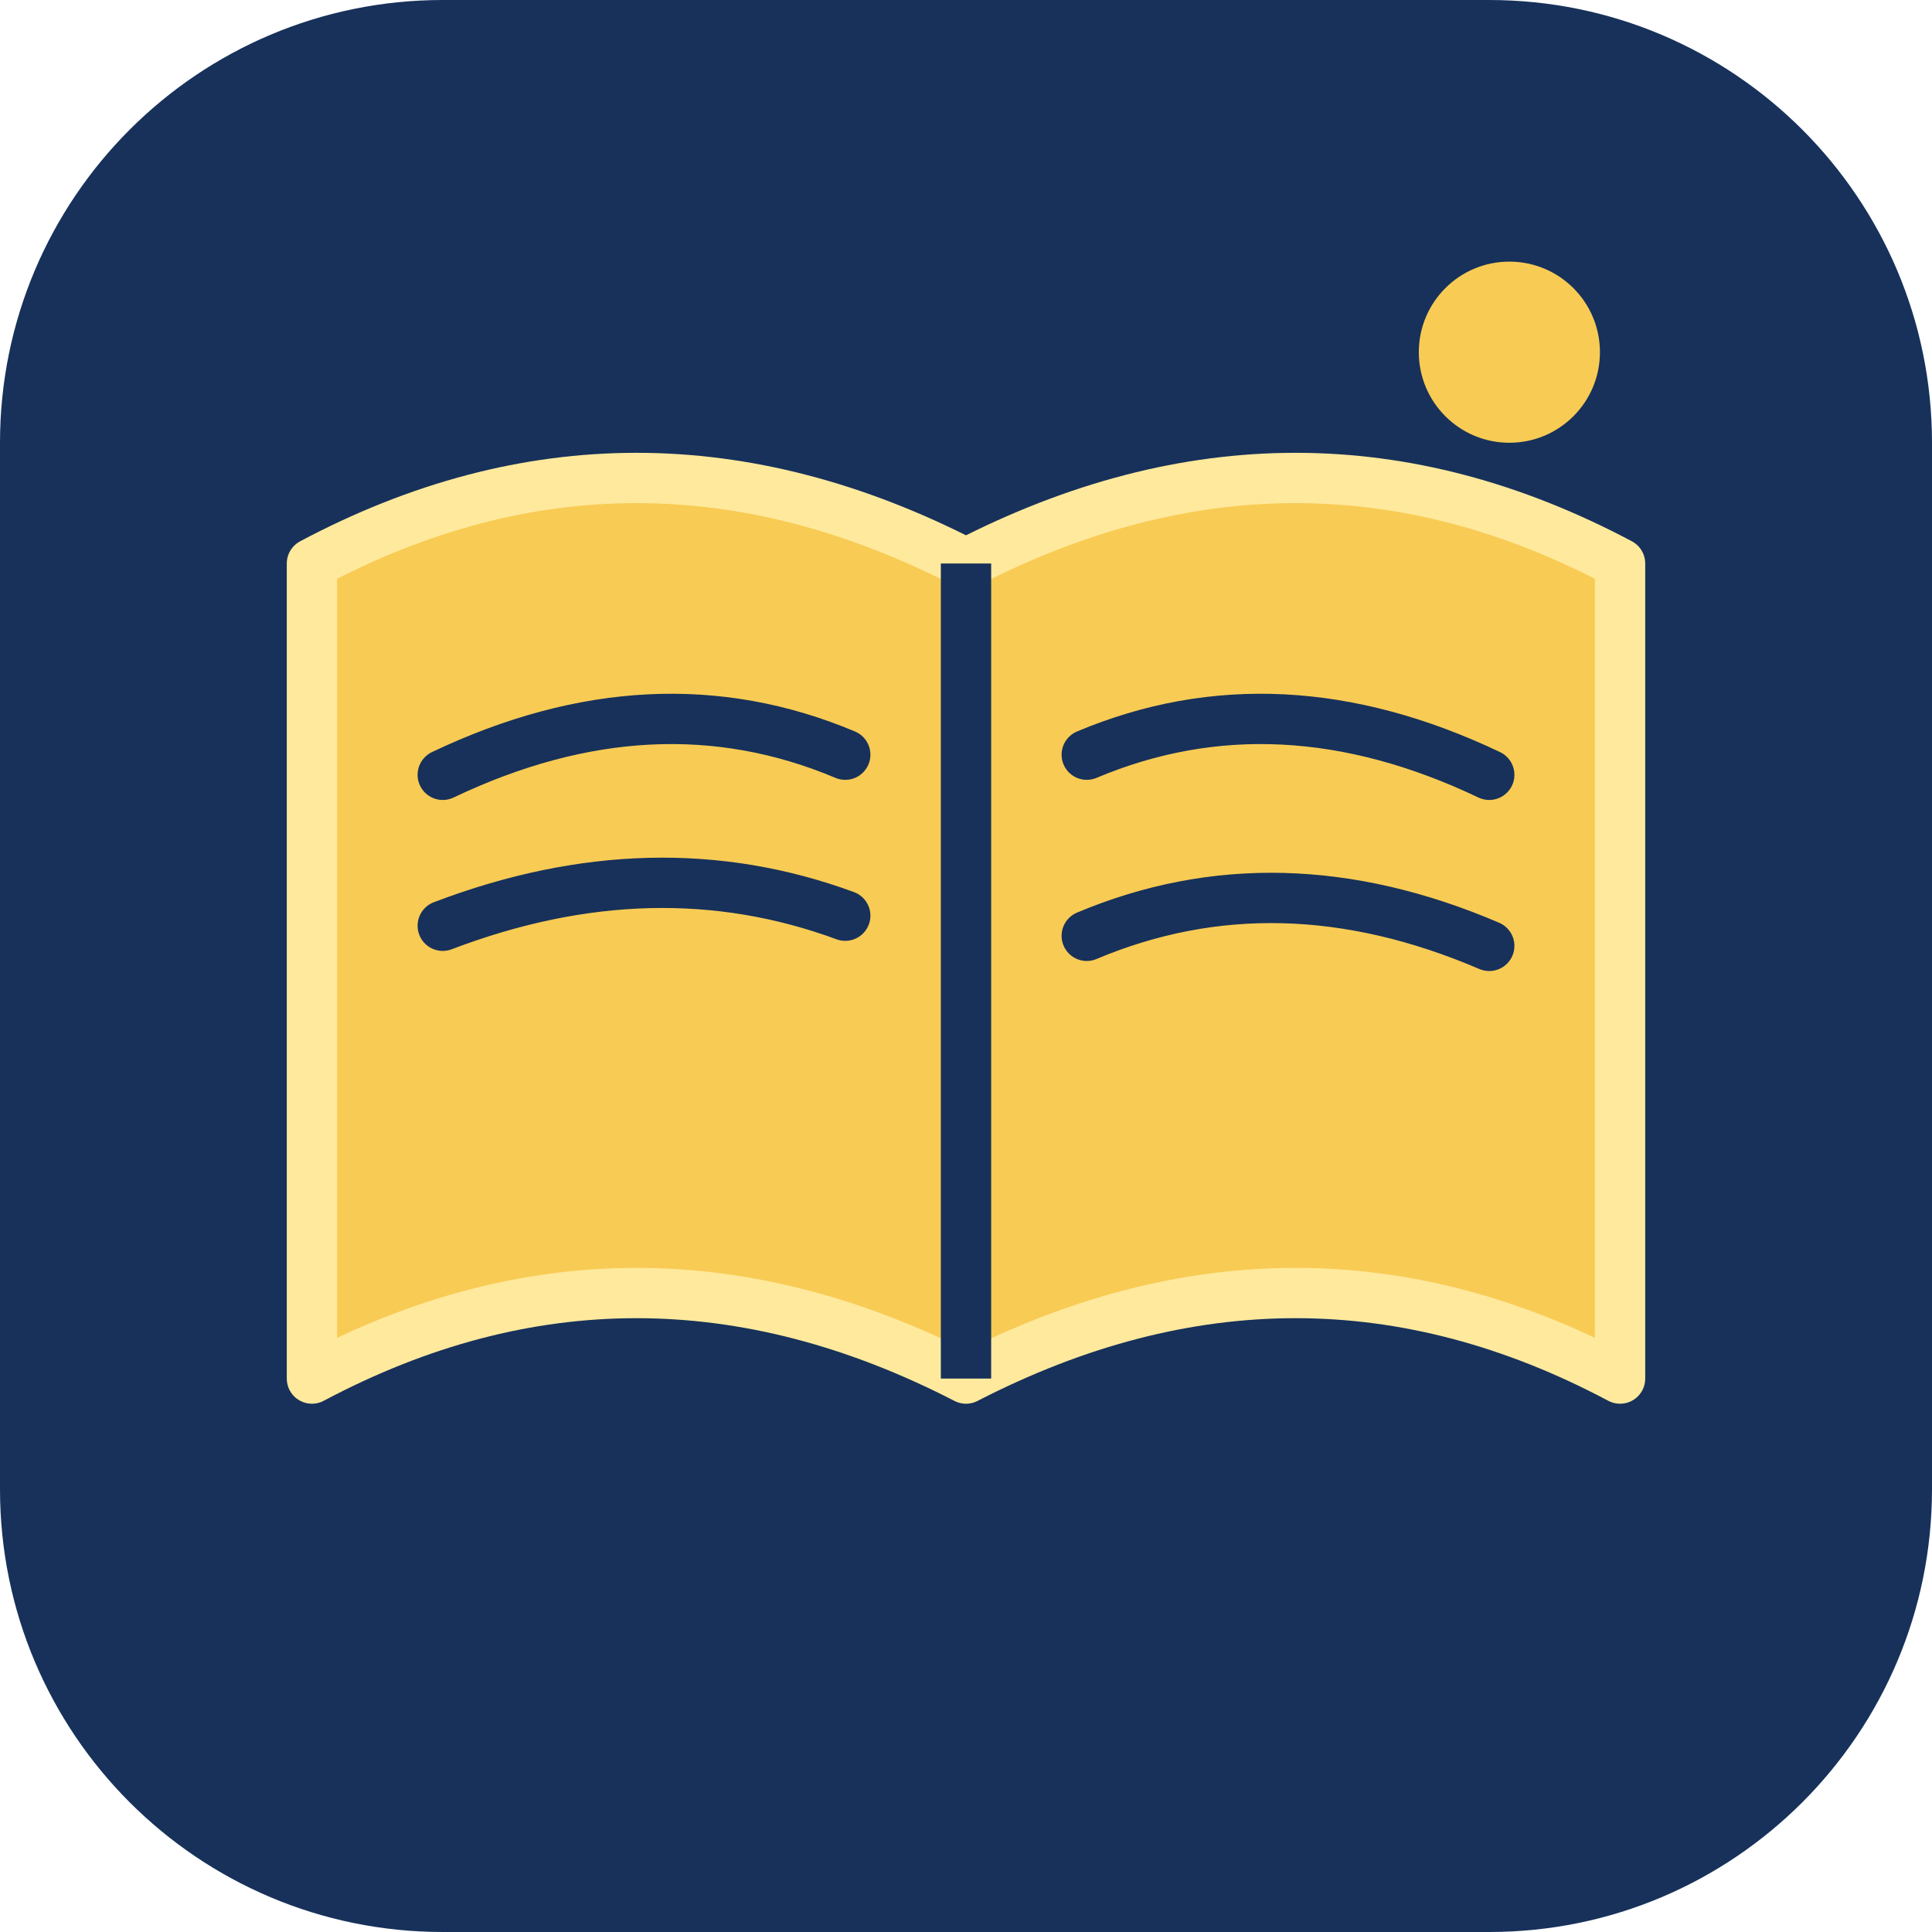
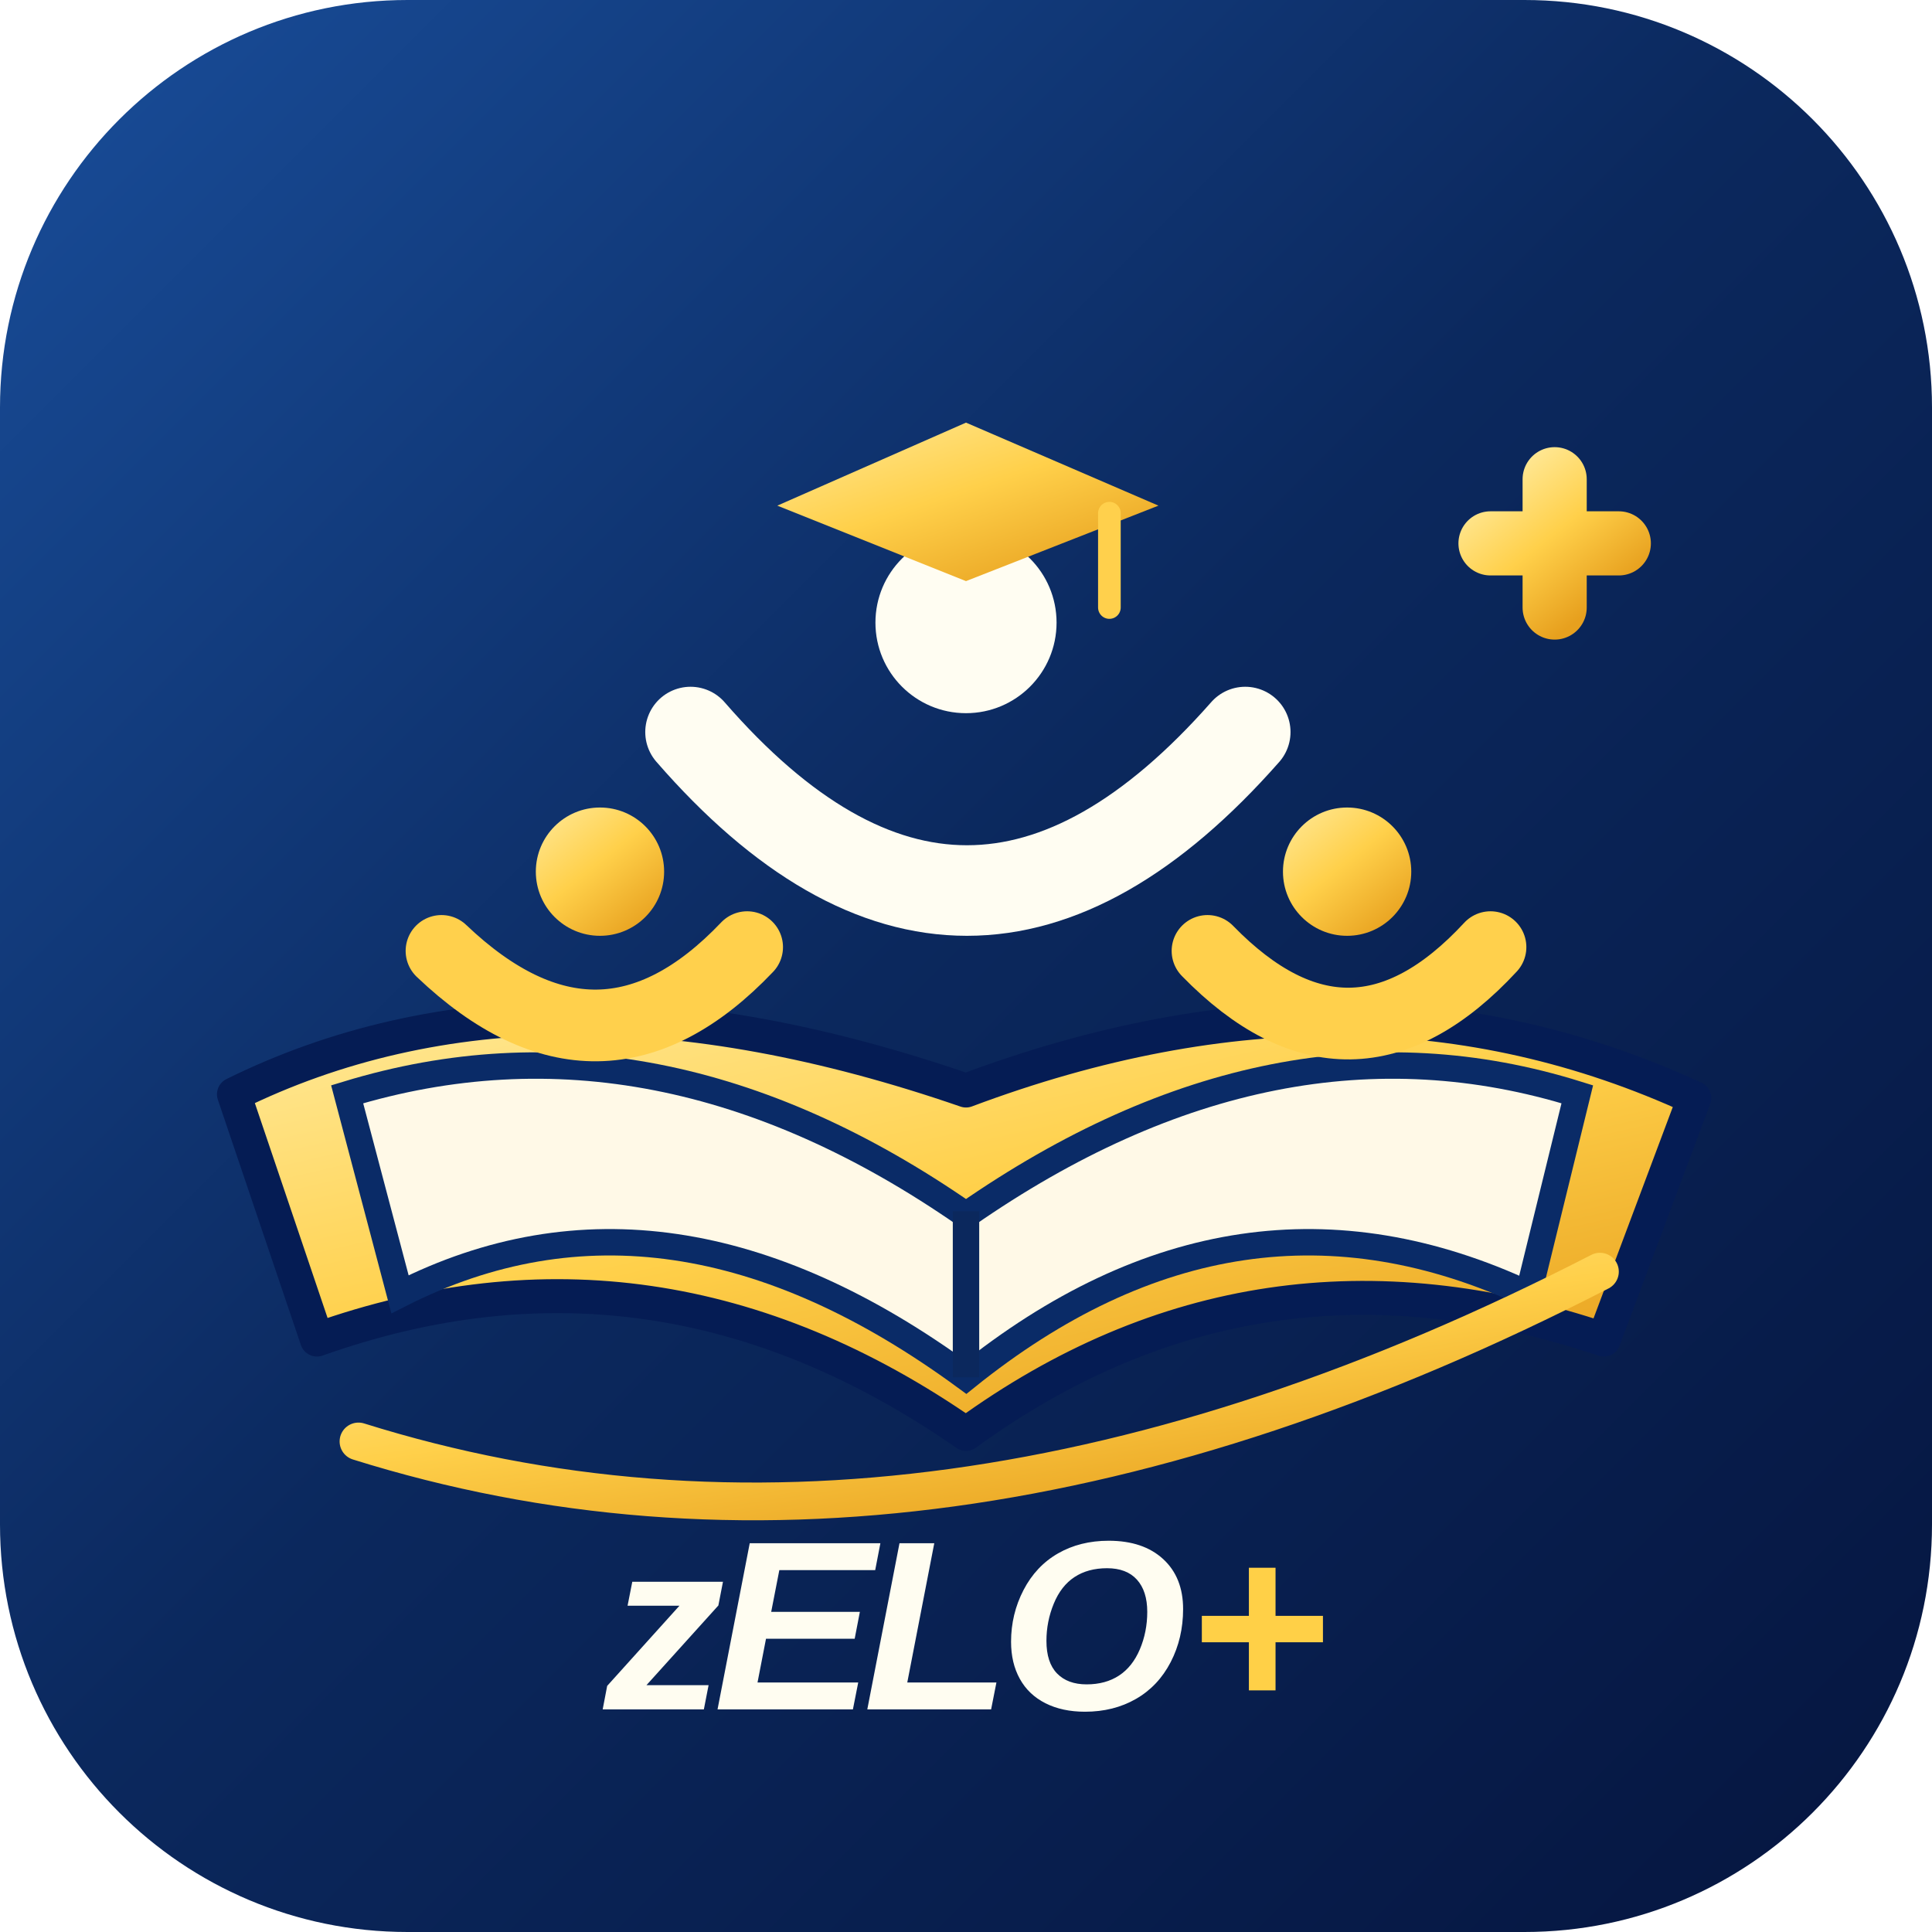
- <svg xmlns="http://www.w3.org/2000/svg" viewBox="0 0 192 192" role="img" aria-label="Livro do Projeto Extensão">
-   <rect width="192" height="192" rx="44" fill="#17315A" />
-   <path d="M31 56q32-17 65 0 33-17 65 0v81q-32-17-65 0-33-17-65 0z" fill="#F8CB54" stroke="#FFE99D" stroke-width="5" stroke-linejoin="round" />
-   <path d="M96 56v81" stroke="#17315A" stroke-width="5" />
-   <path d="M44 77q21-10 40-2M44 92q21-8 40-1M108 75q19-8 40 2M108 93q19-8 40 1" stroke="#17315A" stroke-width="5" fill="none" stroke-linecap="round" />
-   <circle cx="150" cy="35" r="9" fill="#F8CB54" />
+ <svg xmlns="http://www.w3.org/2000/svg" viewBox="0 0 512 512" role="img" aria-labelledby="titulo">
+   <defs>
+     <linearGradient id="fundo" x1="0" y1="0" x2="1" y2="1">
+       <stop stop-color="#194e9b" />
+       <stop offset=".48" stop-color="#0b285d" />
+       <stop offset="1" stop-color="#05153f" />
+     </linearGradient>
+     <linearGradient id="ouro" x1="0" y1="0" x2=".8" y2="1">
+       <stop stop-color="#ffe999" />
+       <stop offset=".5" stop-color="#ffd04a" />
+       <stop offset="1" stop-color="#e7a01e" />
+     </linearGradient>
+   </defs>
+   <rect width="512" height="512" rx="108" fill="url(#fundo)" />
+   <path d="M62 290Q143 250 256 289Q360 250 449 291L425 355Q333 324 256 380Q174 323 84 355Z" fill="url(#ouro)" stroke="#051c54" stroke-width="9" stroke-linejoin="round" />
+   <path d="M92 290Q174 265 256 322Q338 265 418 290L405 343Q328 307 256 365Q177 307 106 343Z" fill="#fff9e7" stroke="#0a2b67" stroke-width="7" />
+   <path d="M256 321V365" stroke="#0b285d" stroke-width="7" />
+   <circle cx="256" cy="165" r="24" fill="#fffdf2" />
+   <path d="M183 194Q256 278 330 194" fill="none" stroke="#fffdf2" stroke-width="24" stroke-linecap="round" />
+   <circle cx="159" cy="231" r="17" fill="url(#ouro)" />
+   <path d="M117 252Q159 292 198 251" fill="none" stroke="#ffd04c" stroke-width="19" stroke-linecap="round" />
+   <circle cx="357" cy="231" r="17" fill="url(#ouro)" />
+   <path d="M320 252Q358 291 395 251" fill="none" stroke="#ffd04c" stroke-width="19" stroke-linecap="round" />
+   <path d="M206 134L256 112L307 134L256 154Z" fill="url(#ouro)" />
+   <path d="M294 136v25" fill="none" stroke="#ffd04c" stroke-width="6" stroke-linecap="round" />
+   <path d="M395 144h34M412 127v34" fill="none" stroke="url(#ouro)" stroke-width="17" stroke-linecap="round" />
+   <path d="M95 382Q245 429 424 337" stroke="url(#ouro)" stroke-width="10" fill="none" stroke-linecap="round" />
+   <text x="256" y="453" text-anchor="middle" font-family="Trebuchet MS,Arial,sans-serif" font-size="64" font-weight="900" font-style="italic" letter-spacing="-3" fill="#fffdf1">zELO<tspan fill="#ffd047">+</tspan>
+   </text>
</svg>
